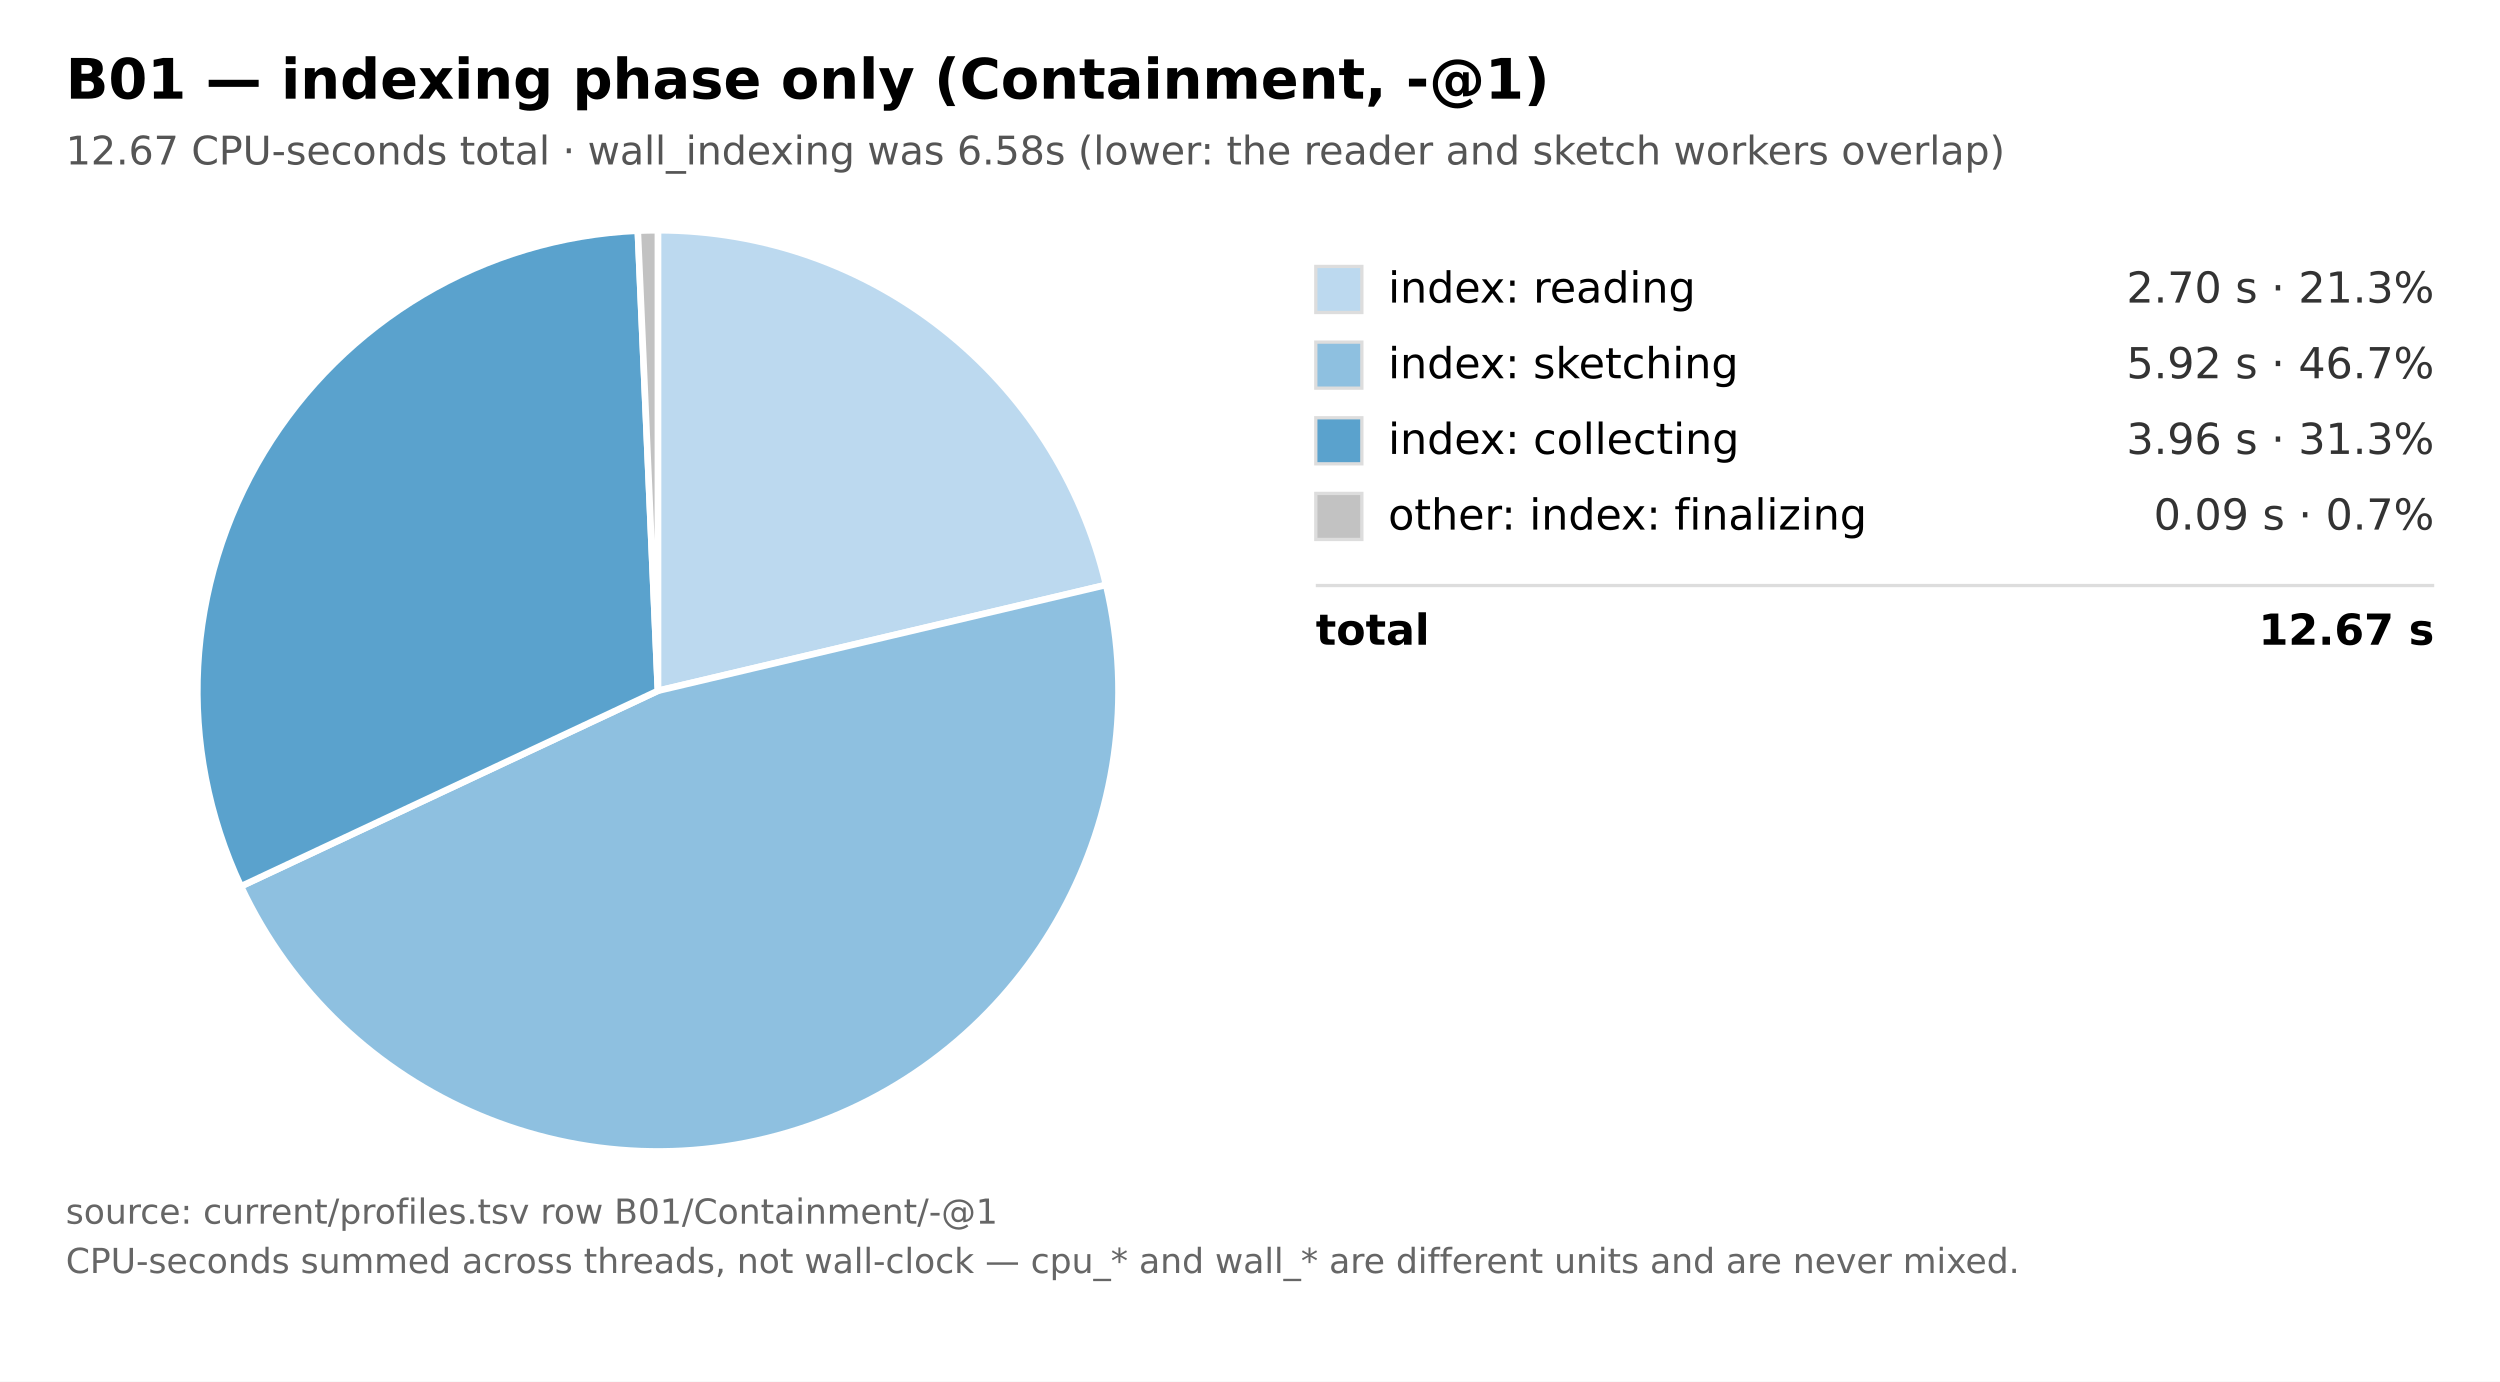
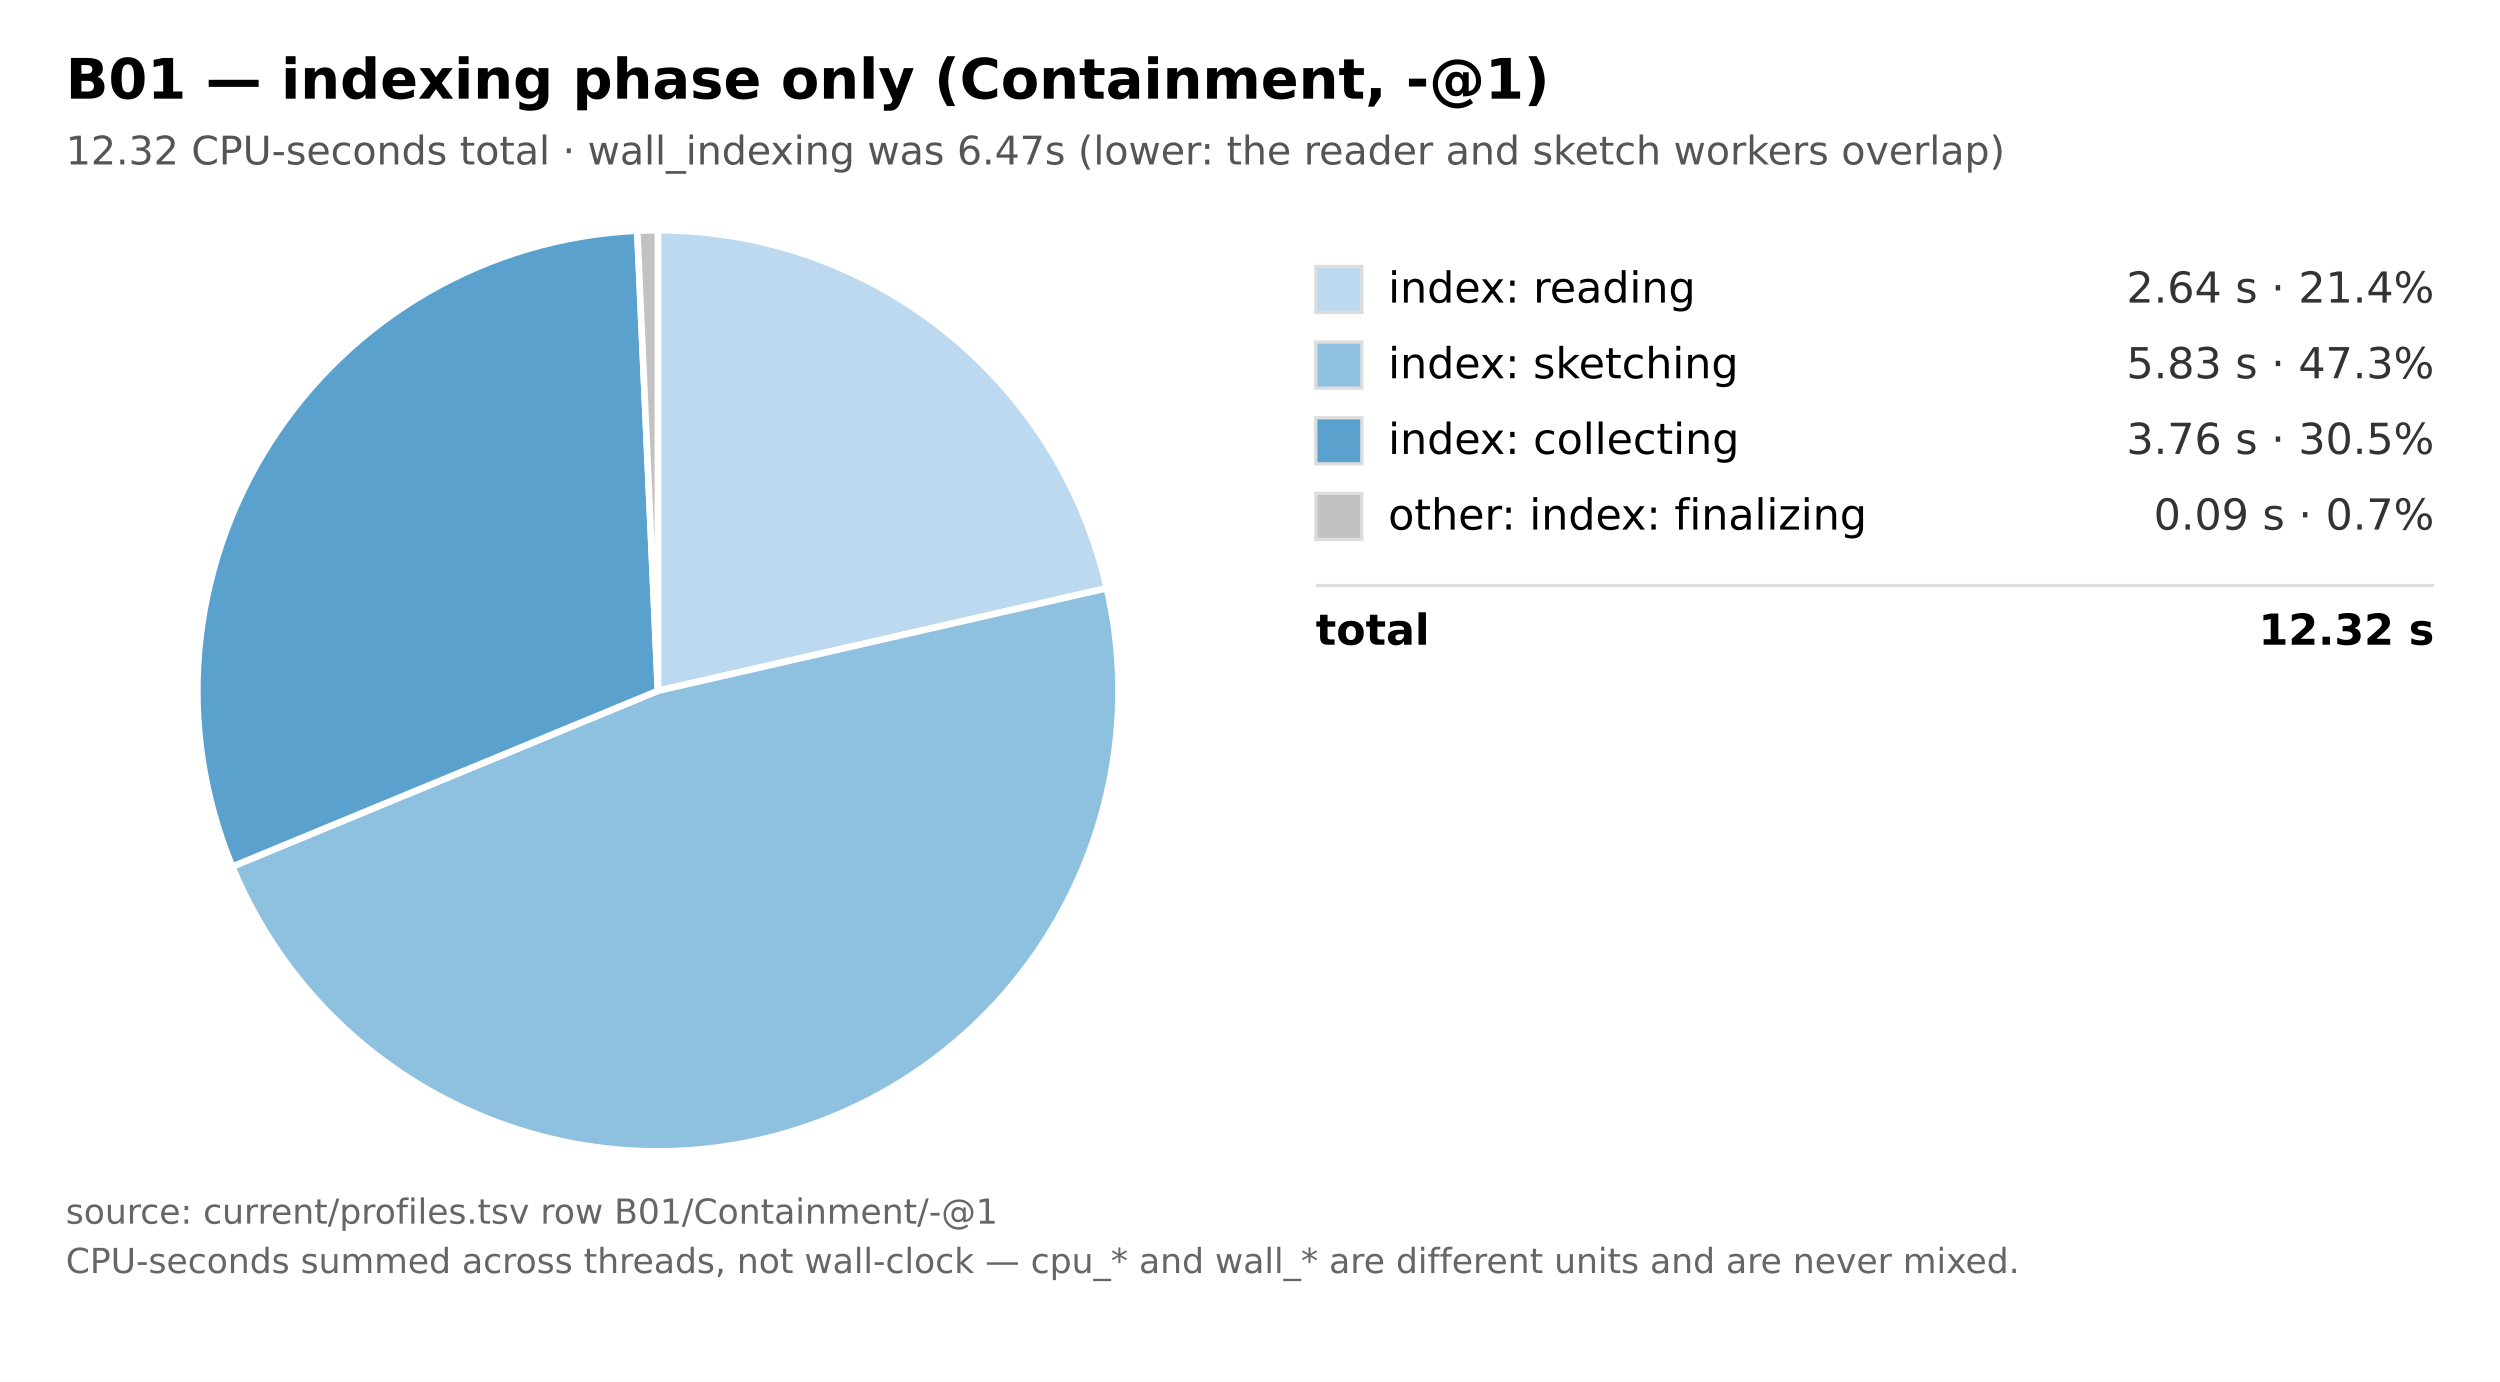
<svg xmlns="http://www.w3.org/2000/svg" width="760" height="420" viewBox="0 0 760 420" font-family="DejaVu Sans, Helvetica, Arial, sans-serif">
  <rect width="760" height="420" fill="#ffffff" />
  <text x="20" y="30" font-size="17" font-weight="bold">B01 — indexing phase only (Containment, -@1)</text>
-   <text x="20" y="50" font-size="12" fill="#555555">12.67 CPU-seconds total · wall_indexing was 6.58s (lower: the reader and sketch workers overlap)</text>
-   <path d="M 200.00,210.00 L 200.00,70.00 A 140.00,140.00 0 0,1 336.25,177.82 Z" fill="#bcd9ef" stroke="#ffffff" stroke-width="2" />
-   <path d="M 200.00,210.00 L 336.25,177.82 A 140.00,140.00 0 0,1 73.24,269.44 Z" fill="#8ec0e0" stroke="#ffffff" stroke-width="2" />
-   <path d="M 200.00,210.00 L 73.24,269.44 A 140.00,140.00 0 0,1 193.89,70.13 Z" fill="#5aa2cd" stroke="#ffffff" stroke-width="2" />
-   <path d="M 200.00,210.00 L 193.89,70.13 A 140.00,140.00 0 0,1 200.00,70.00 Z" fill="#c2c2c2" stroke="#ffffff" stroke-width="2" />
+   <text x="20" y="50" font-size="12" fill="#555555">12.32 CPU-seconds total · wall_indexing was 6.47s (lower: the reader and sketch workers overlap)</text>
+   <path d="M 200.00,210.00 L 200.00,70.00 A 140.00,140.00 0 0,1 336.48,178.82 Z" fill="#bcd9ef" stroke="#ffffff" stroke-width="2" />
+   <path d="M 200.00,210.00 L 336.48,178.82 A 140.00,140.00 0 0,1 70.60,263.44 Z" fill="#8ec0e0" stroke="#ffffff" stroke-width="2" />
+   <path d="M 200.00,210.00 L 70.60,263.44 A 140.00,140.00 0 0,1 193.72,70.14 Z" fill="#5aa2cd" stroke="#ffffff" stroke-width="2" />
+   <path d="M 200.00,210.00 L 193.72,70.14 A 140.00,140.00 0 0,1 200.00,70.00 Z" fill="#c2c2c2" stroke="#ffffff" stroke-width="2" />
  <rect x="400" y="81" width="14" height="14" fill="#bcd9ef" stroke="#dddddd" stroke-width="1" />
  <text x="422" y="92" font-size="13">index: reading</text>
-   <text x="740" y="92" font-size="13" text-anchor="end" fill="#333333">2.70 s · 21.3%</text>
+   <text x="740" y="92" font-size="13" text-anchor="end" fill="#333333">2.64 s · 21.4%</text>
  <rect x="400" y="104" width="14" height="14" fill="#8ec0e0" stroke="#dddddd" stroke-width="1" />
  <text x="422" y="115" font-size="13">index: sketching</text>
-   <text x="740" y="115" font-size="13" text-anchor="end" fill="#333333">5.92 s · 46.7%</text>
+   <text x="740" y="115" font-size="13" text-anchor="end" fill="#333333">5.83 s · 47.3%</text>
  <rect x="400" y="127" width="14" height="14" fill="#5aa2cd" stroke="#dddddd" stroke-width="1" />
  <text x="422" y="138" font-size="13">index: collecting</text>
-   <text x="740" y="138" font-size="13" text-anchor="end" fill="#333333">3.96 s · 31.3%</text>
+   <text x="740" y="138" font-size="13" text-anchor="end" fill="#333333">3.76 s · 30.5%</text>
  <rect x="400" y="150" width="14" height="14" fill="#c2c2c2" stroke="#dddddd" stroke-width="1" />
  <text x="422" y="161" font-size="13">other: index: finalizing</text>
  <text x="740" y="161" font-size="13" text-anchor="end" fill="#333333">0.09 s · 0.7%</text>
  <line x1="400" y1="178" x2="740" y2="178" stroke="#dddddd" />
  <text x="400" y="196" font-size="13" font-weight="bold">total</text>
-   <text x="740" y="196" font-size="13" text-anchor="end" font-weight="bold">12.67 s</text>
+   <text x="740" y="196" font-size="13" text-anchor="end" font-weight="bold">12.32 s</text>
  <text x="20" y="372" font-size="10.5" fill="#666666">source: current/profiles.tsv row B01/Containment/-@1</text>
  <text x="20" y="387" font-size="10.5" fill="#666666">CPU-seconds summed across threads, not wall-clock — cpu_* and wall_* are different units and are never mixed.</text>
</svg>
